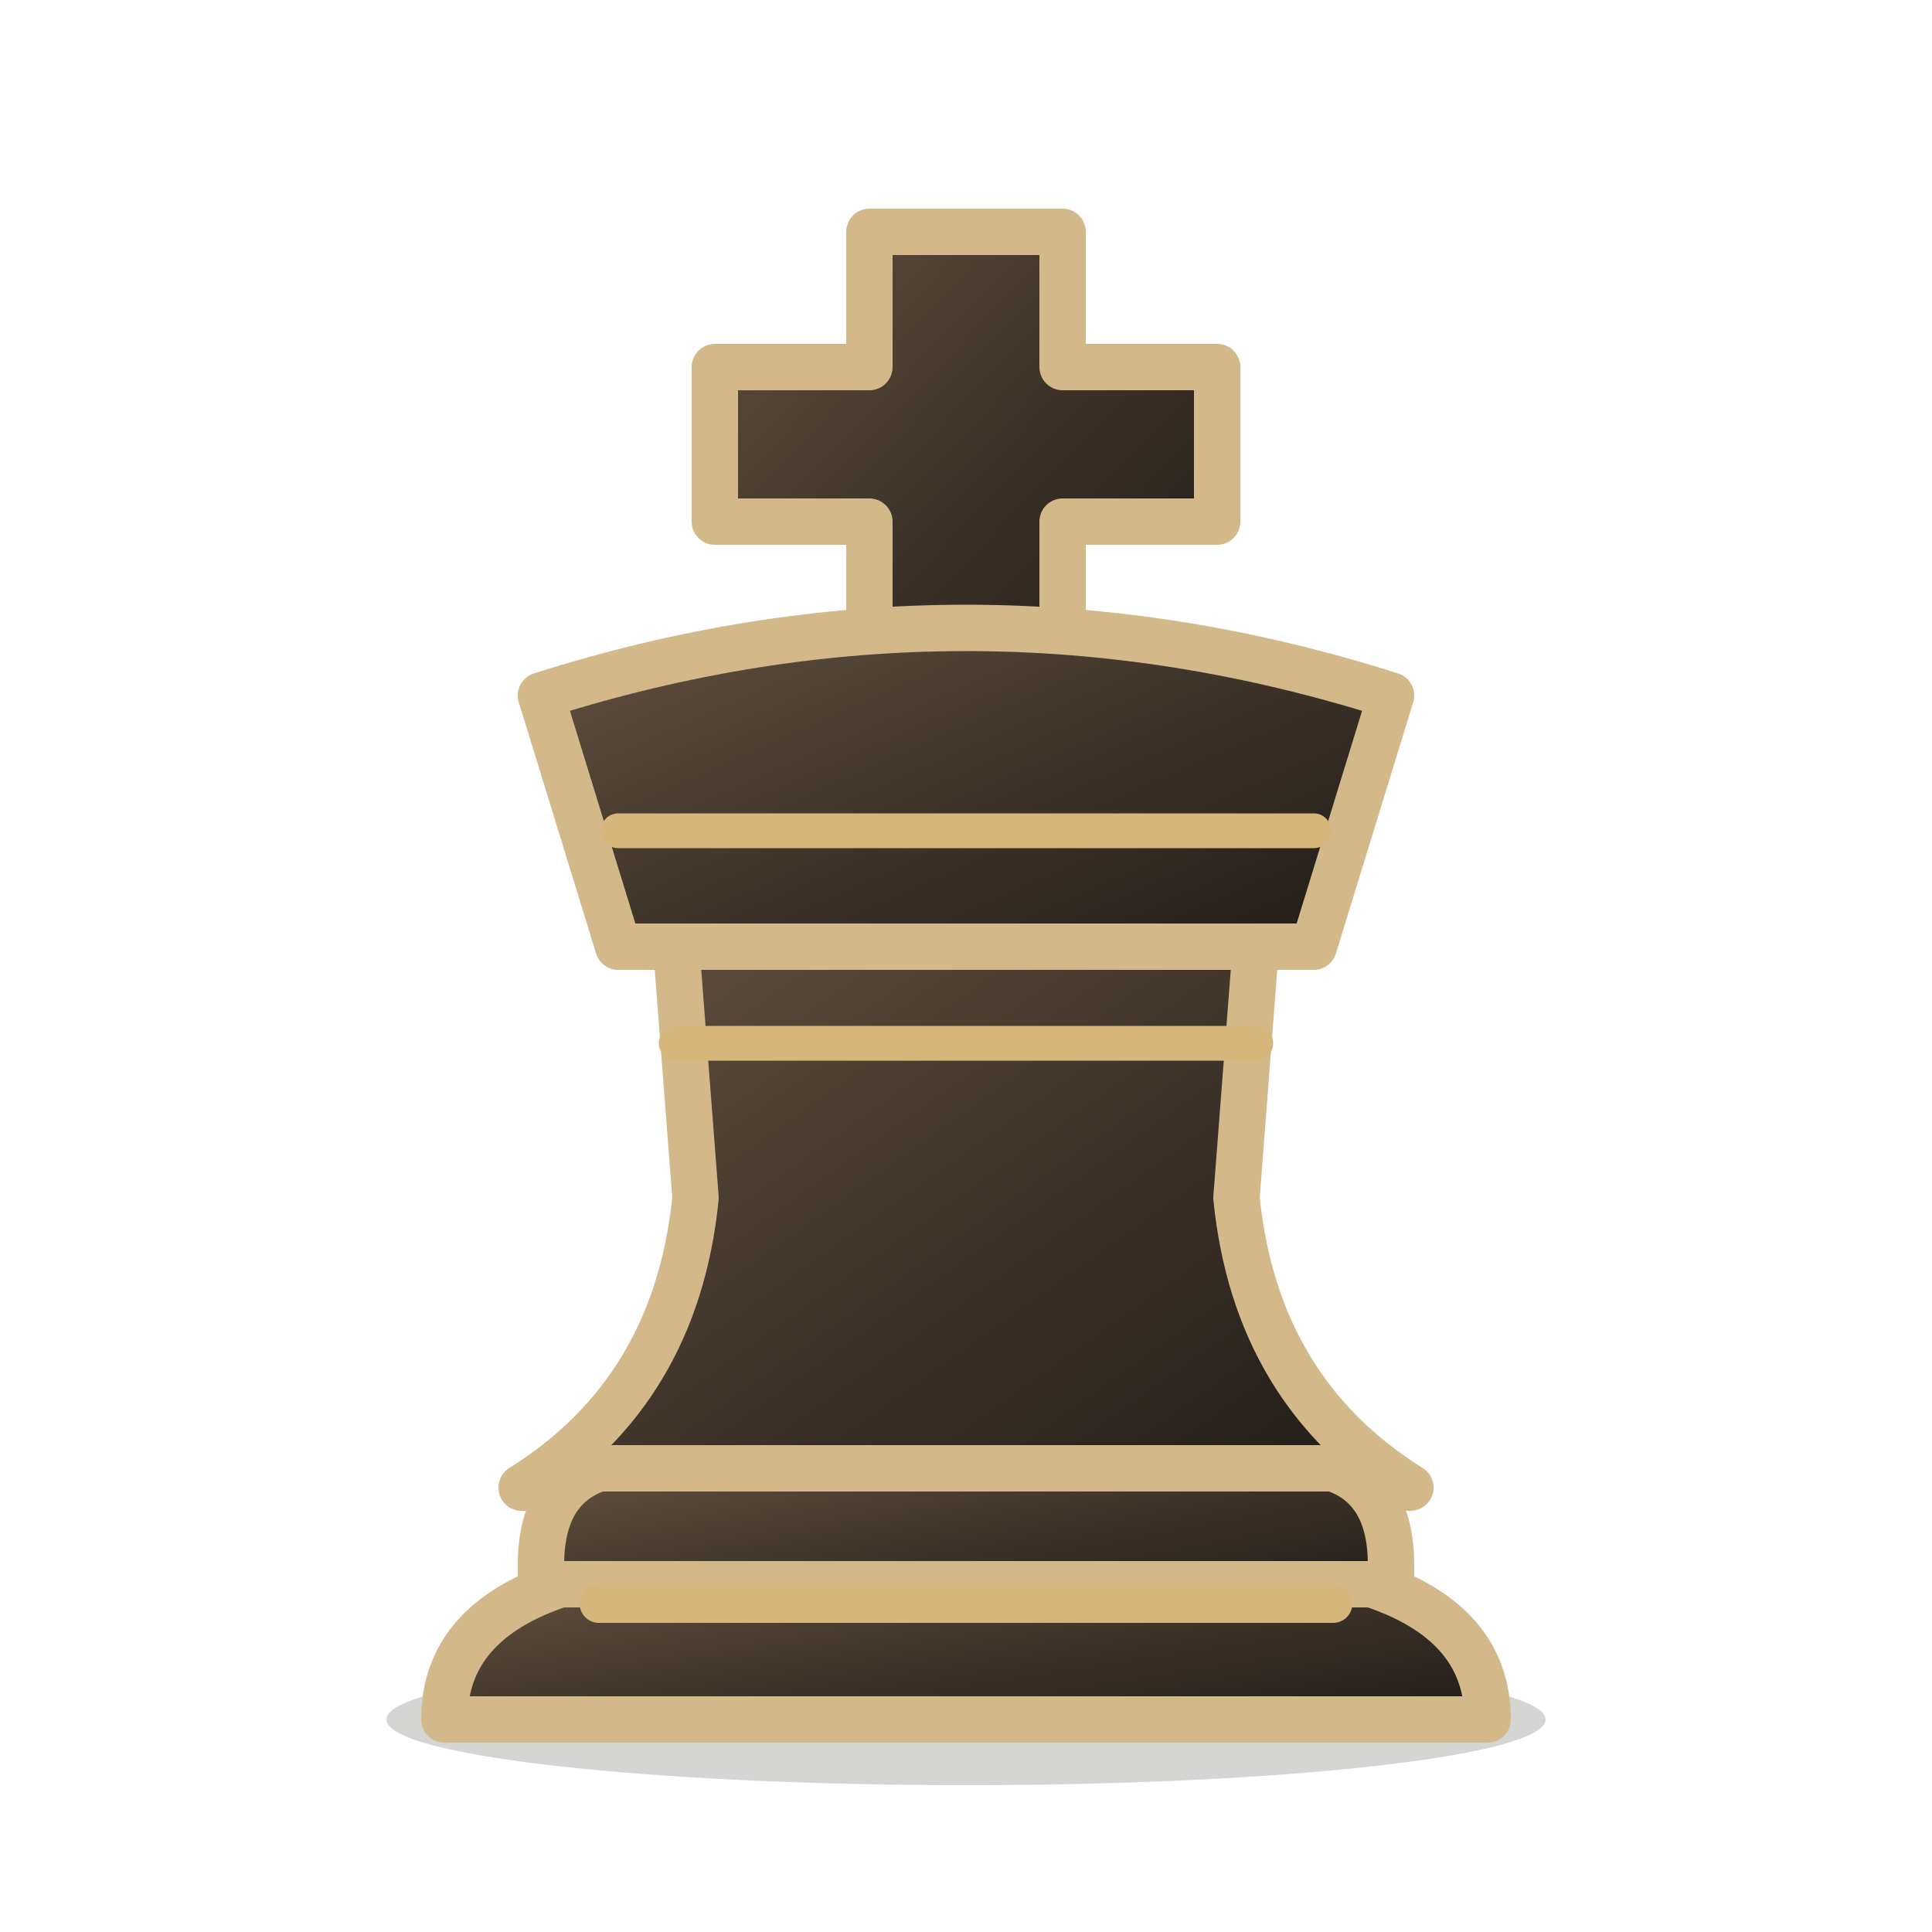
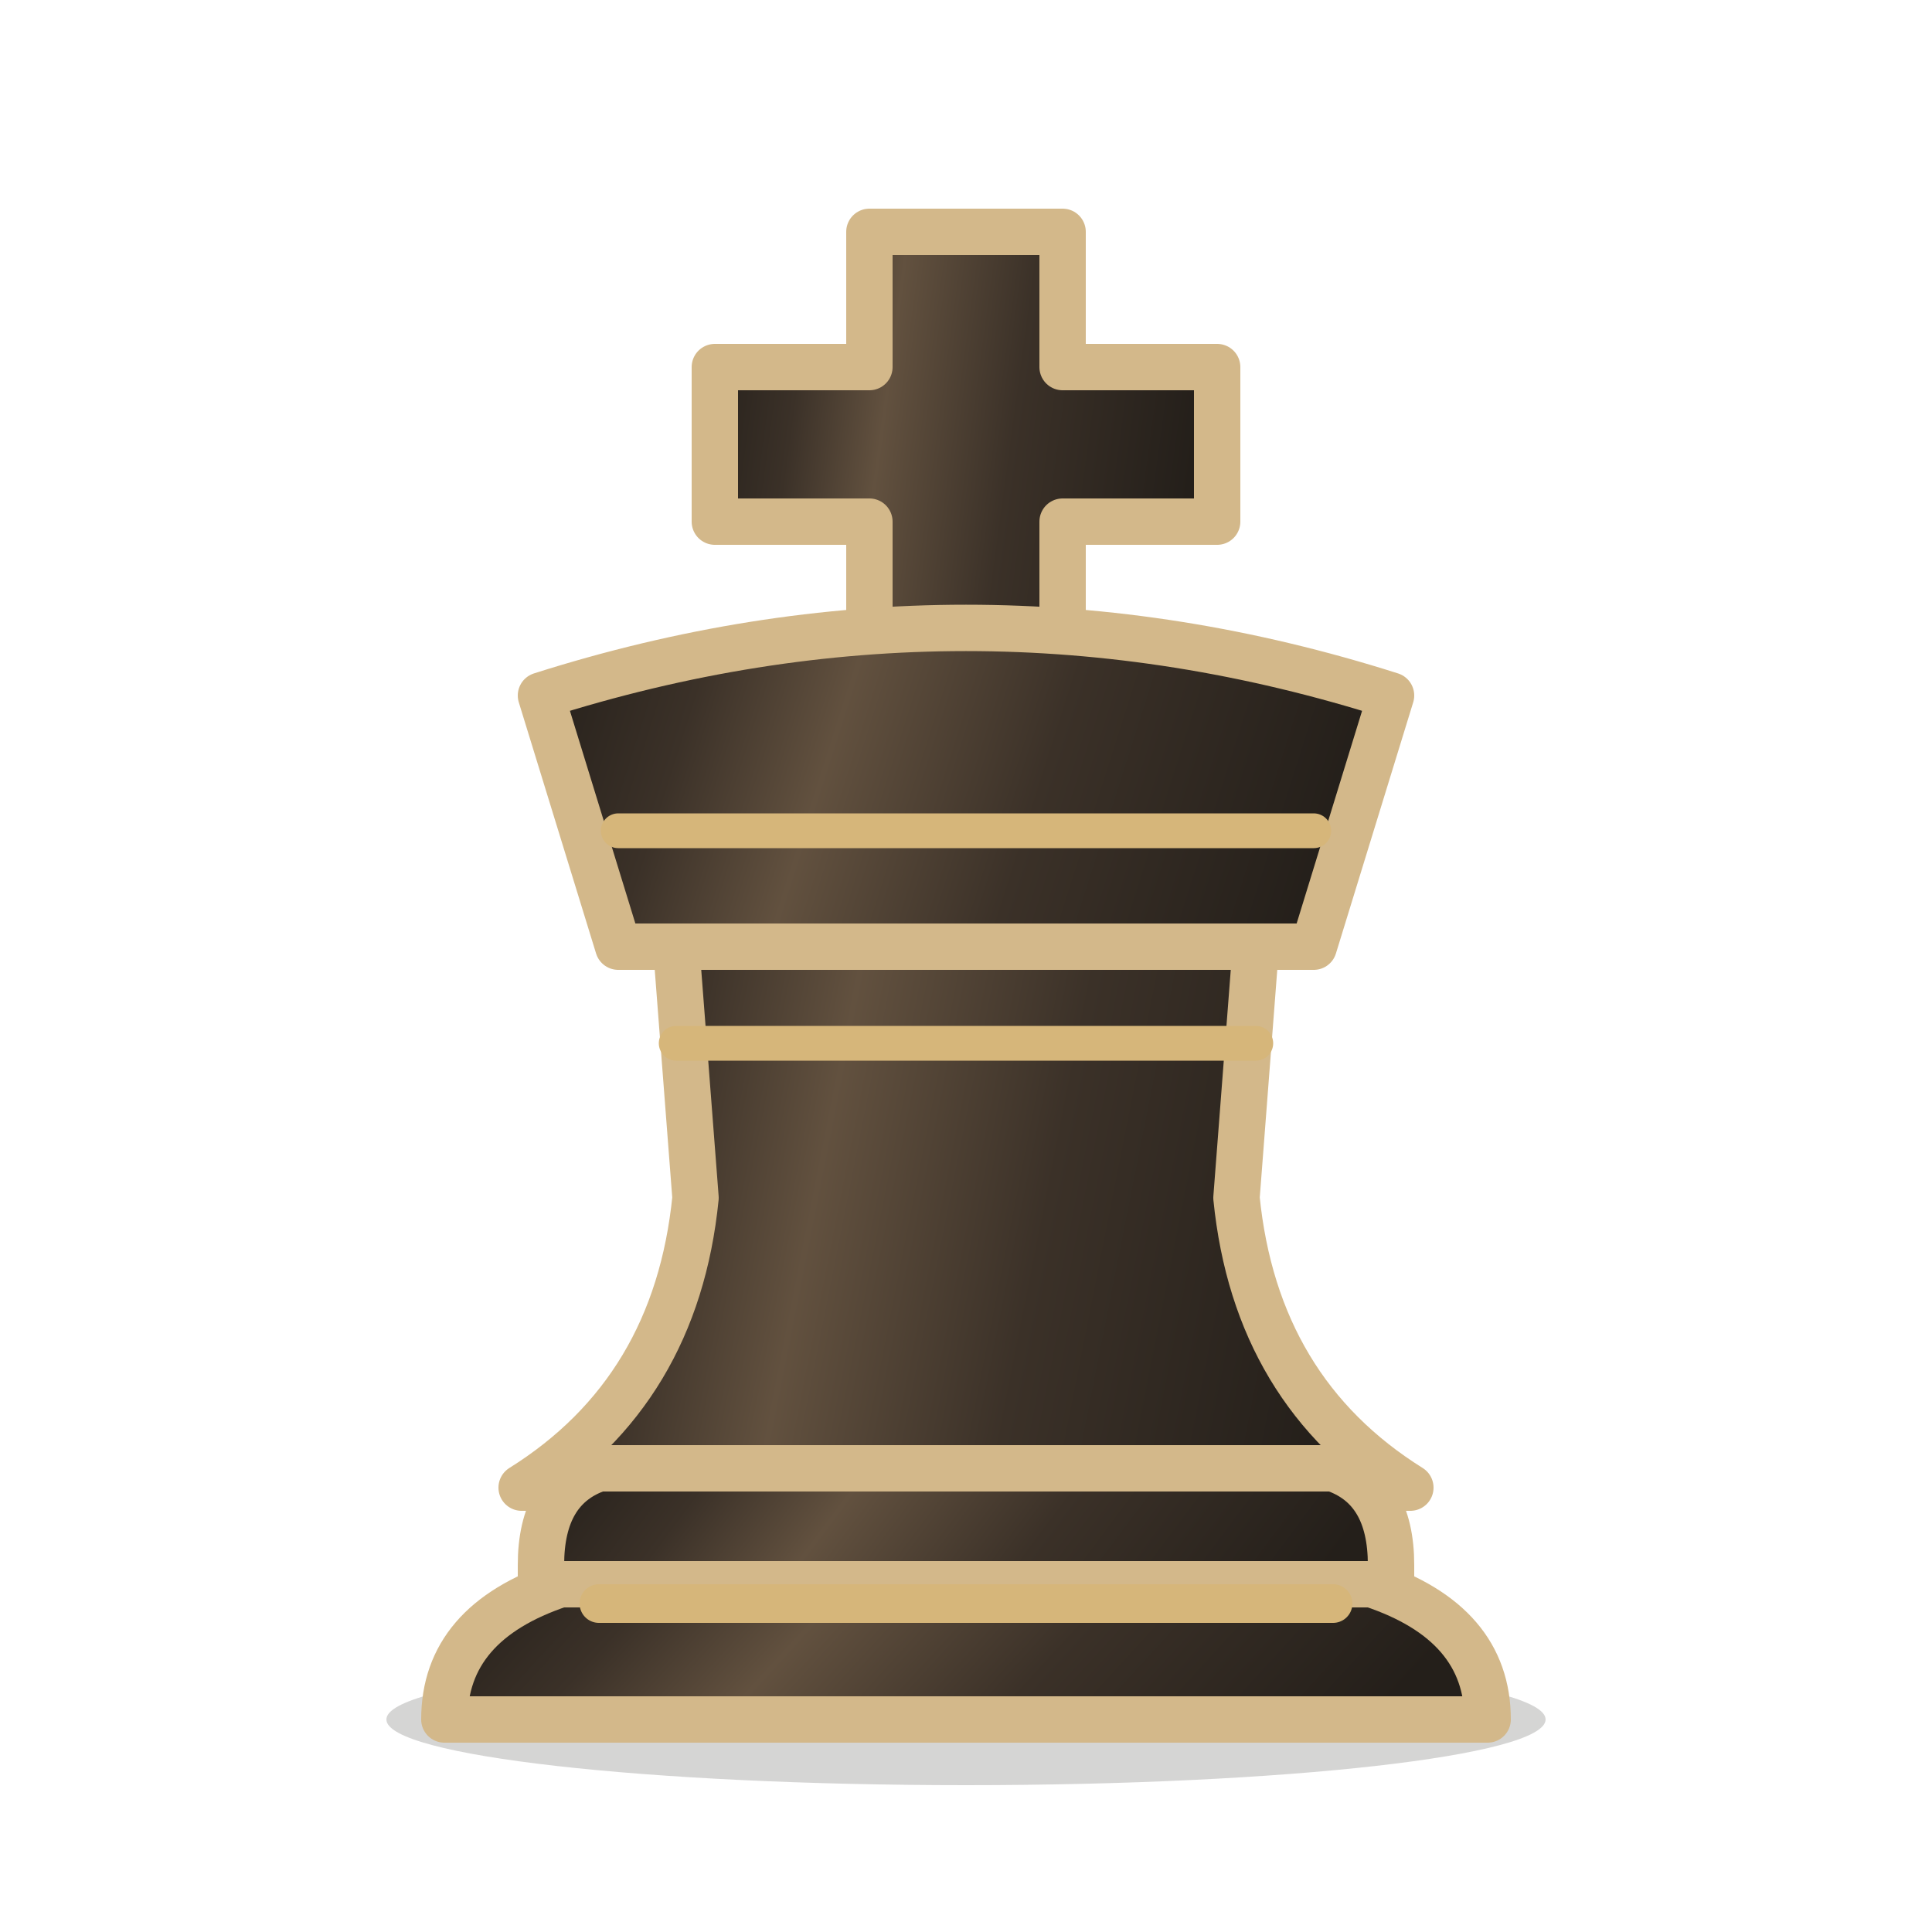
<svg xmlns="http://www.w3.org/2000/svg" viewBox="0 0 100 100">
  <defs>
-     <linearGradient id="body" x1="0" y1="0" x2="1" y2=".85">
-       <stop stop-color="#62513f" />
-       <stop offset=".6" stop-color="#3b3128" />
+     <linearGradient id="body" x1="0" y1="0" x2="1" y2=".12">
+       <stop stop-color="#241f1a" />
+       <stop offset=".2" stop-color="#3b3128" />
+       <stop offset=".38" stop-color="#62513f" />
+       <stop offset=".64" stop-color="#3b3128" />
      <stop offset="1" stop-color="#241f1a" />
    </linearGradient>
  </defs>
  <ellipse cx="50" cy="89" rx="30" ry="3.4" fill="#181510" opacity=".18" />
  <g fill="url(#body)" stroke="#d3b88a" stroke-width="2.4" stroke-linecap="round" stroke-linejoin="round">
    <path d="M45 12 H55 V19 H63 V27 H55 V35 H45 V27 H37 V19 H45Z" />
    <path d="M28 36 Q50 29 72 36 L68 49 H32Z" />
    <path d="M35 49 H65 L64 62 Q65 72 73 77 H27 Q35 72 36 62Z" />
    <path d="M32 43H68 M35 54H65" class="detail" />
    <path d="M31 76 H69 Q72 77 72 81 V83 H28 V81 Q28 77 31 76Z" />
    <path d="M29 82 H71 Q77 84 77 89 H23 Q23 84 29 82Z" />
    <path d="M31 83H69" fill="none" stroke="#d6b67a" stroke-width="2" />
  </g>
  <style>.detail{fill:none;stroke:#d6b67a;stroke-width:1.8}.cut{fill:none;stroke:#d3b88a;stroke-width:3}</style>
</svg>
